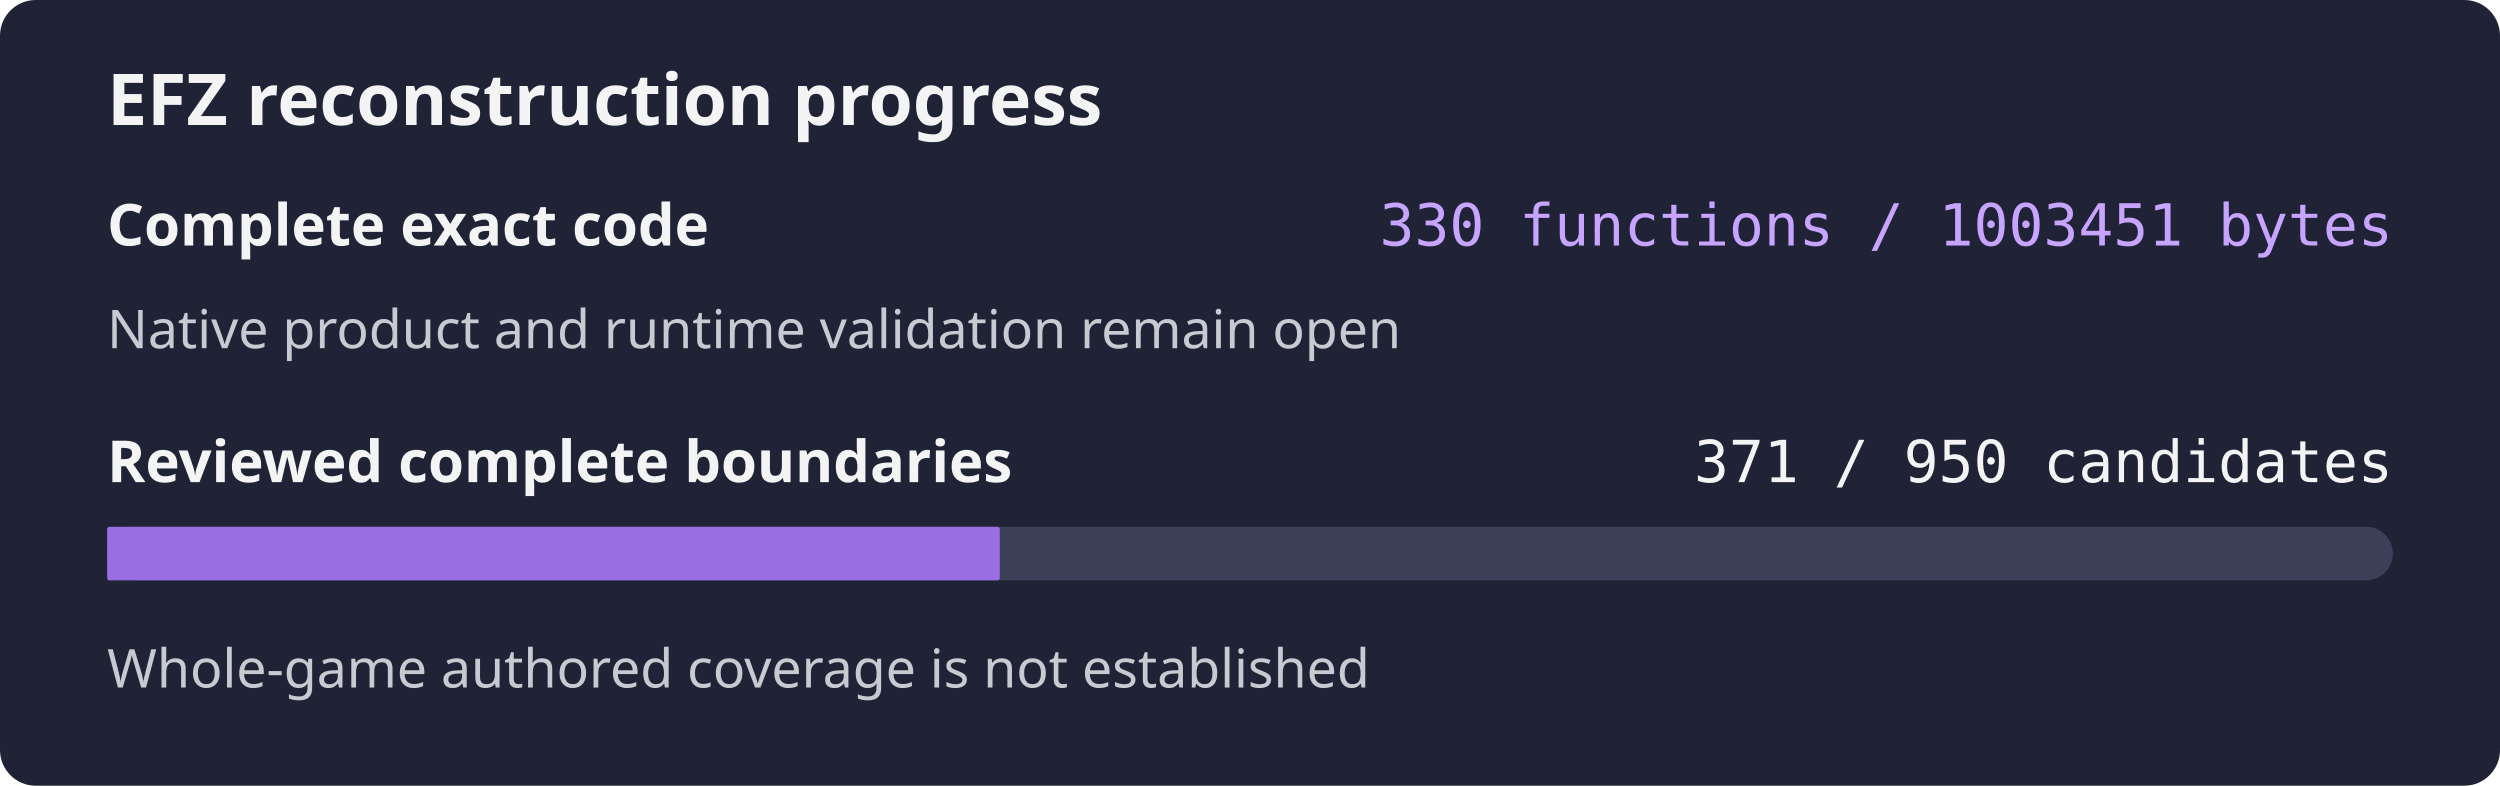
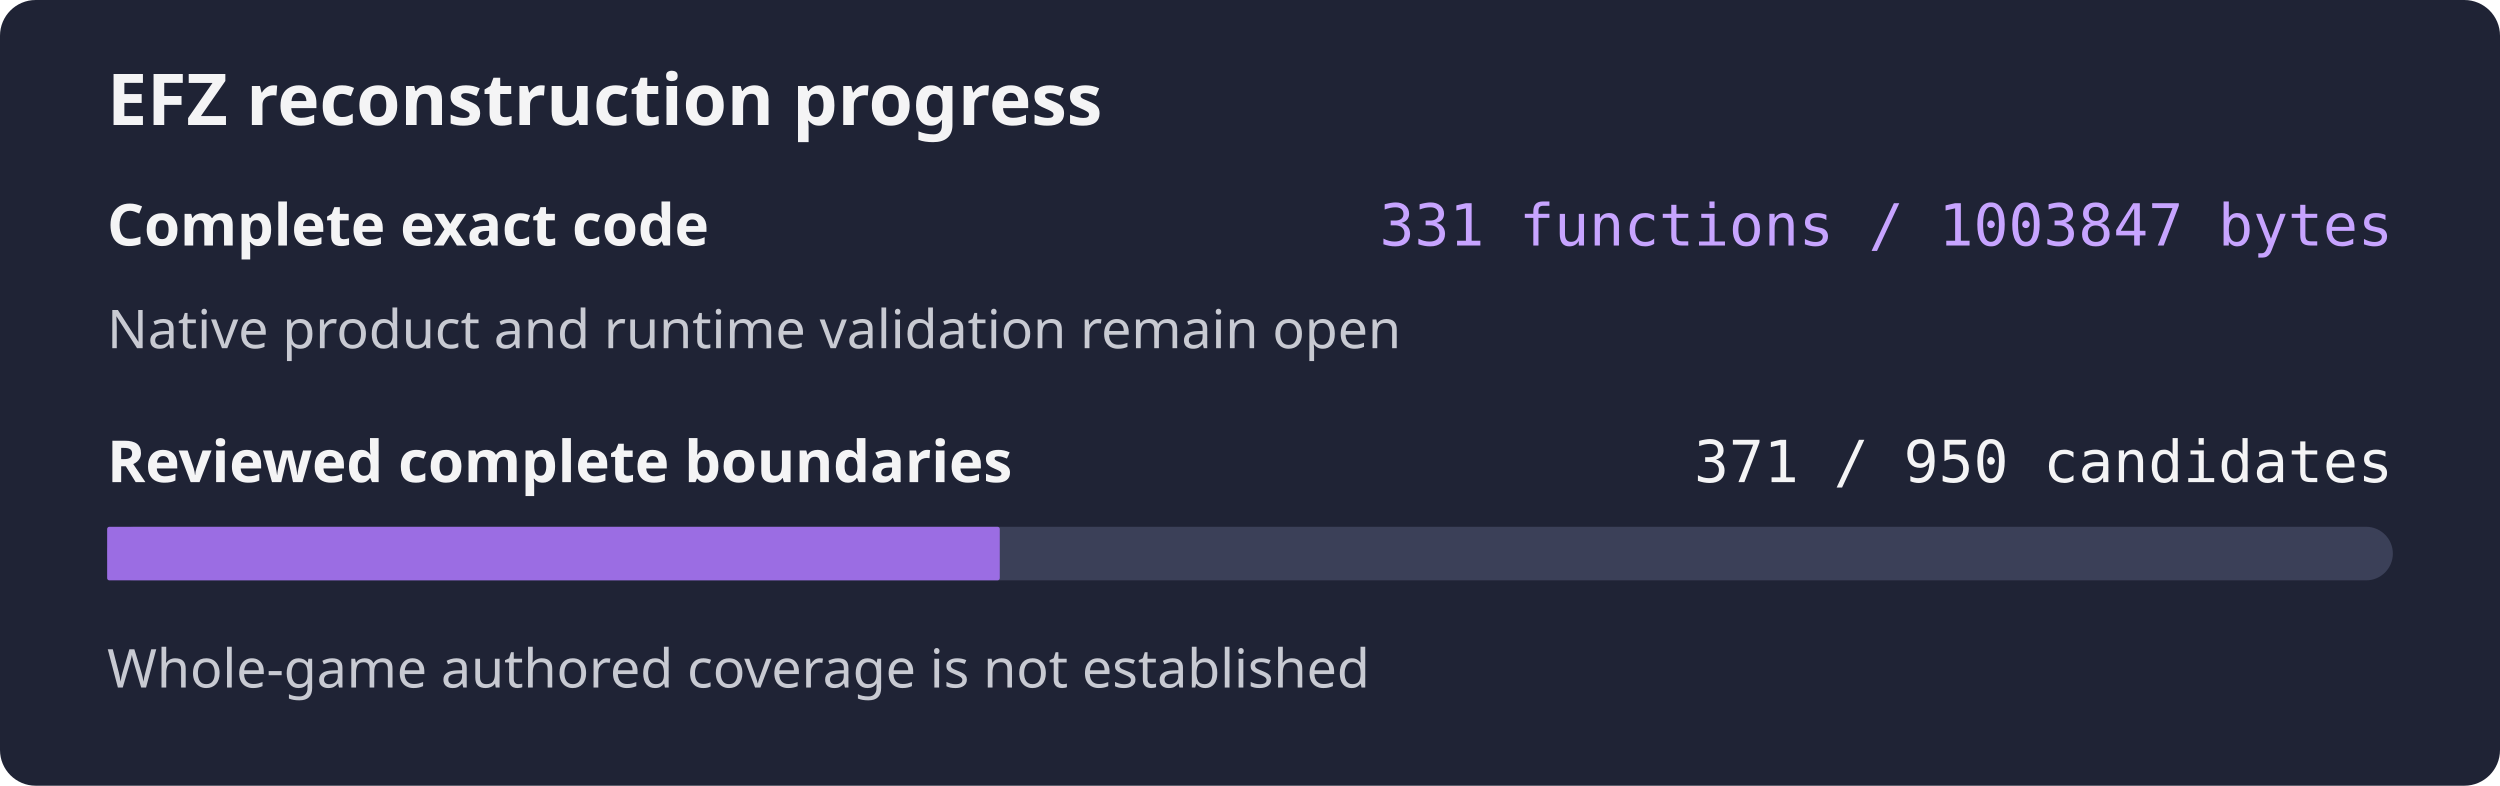
- <svg xmlns="http://www.w3.org/2000/svg" width="560" height="176" role="img" aria-label="EFZ reconstruction: 330 exact functions, 1003451 exact bytes; 371 reviewed boundaries out of 950 candidates">
+ <svg xmlns="http://www.w3.org/2000/svg" width="560" height="176" role="img" aria-label="EFZ reconstruction: 331 exact functions, 1003847 exact bytes; 371 reviewed boundaries out of 950 candidates">
  <rect width="560" height="176" rx="8" fill="#1f2335" />
  <text x="24" y="28" fill="#f4f4f5" font-family="sans-serif" font-size="16" font-weight="600">EFZ reconstruction progress</text>
  <text x="24" y="55" fill="#f4f4f5" font-family="sans-serif" font-size="13" font-weight="600">Complete exact code</text>
-   <text x="536" y="55" fill="#c7a4ff" text-anchor="end" font-family="monospace" font-size="13">330 functions / 1003451 bytes</text>
+   <text x="536" y="55" fill="#c7a4ff" text-anchor="end" font-family="monospace" font-size="13">331 functions / 1003847 bytes</text>
  <text x="24" y="78" fill="#c8cad2" font-family="sans-serif" font-size="12">Native product and runtime validation remain open</text>
  <text x="24" y="108" fill="#f4f4f5" font-family="sans-serif" font-size="13" font-weight="600">Reviewed complete boundaries</text>
  <text x="536" y="108" fill="#f4f4f5" text-anchor="end" font-family="monospace" font-size="13">371 / 950 candidates</text>
  <rect x="24" y="118" width="512" height="12" rx="6" fill="#3b4058" />
  <rect x="24" y="118" width="199.95" height="12" rx="0.5" fill="#9b6de3" />
  <text x="24" y="154" fill="#c8cad2" font-family="sans-serif" font-size="12">Whole-game authored coverage is not established</text>
</svg>
